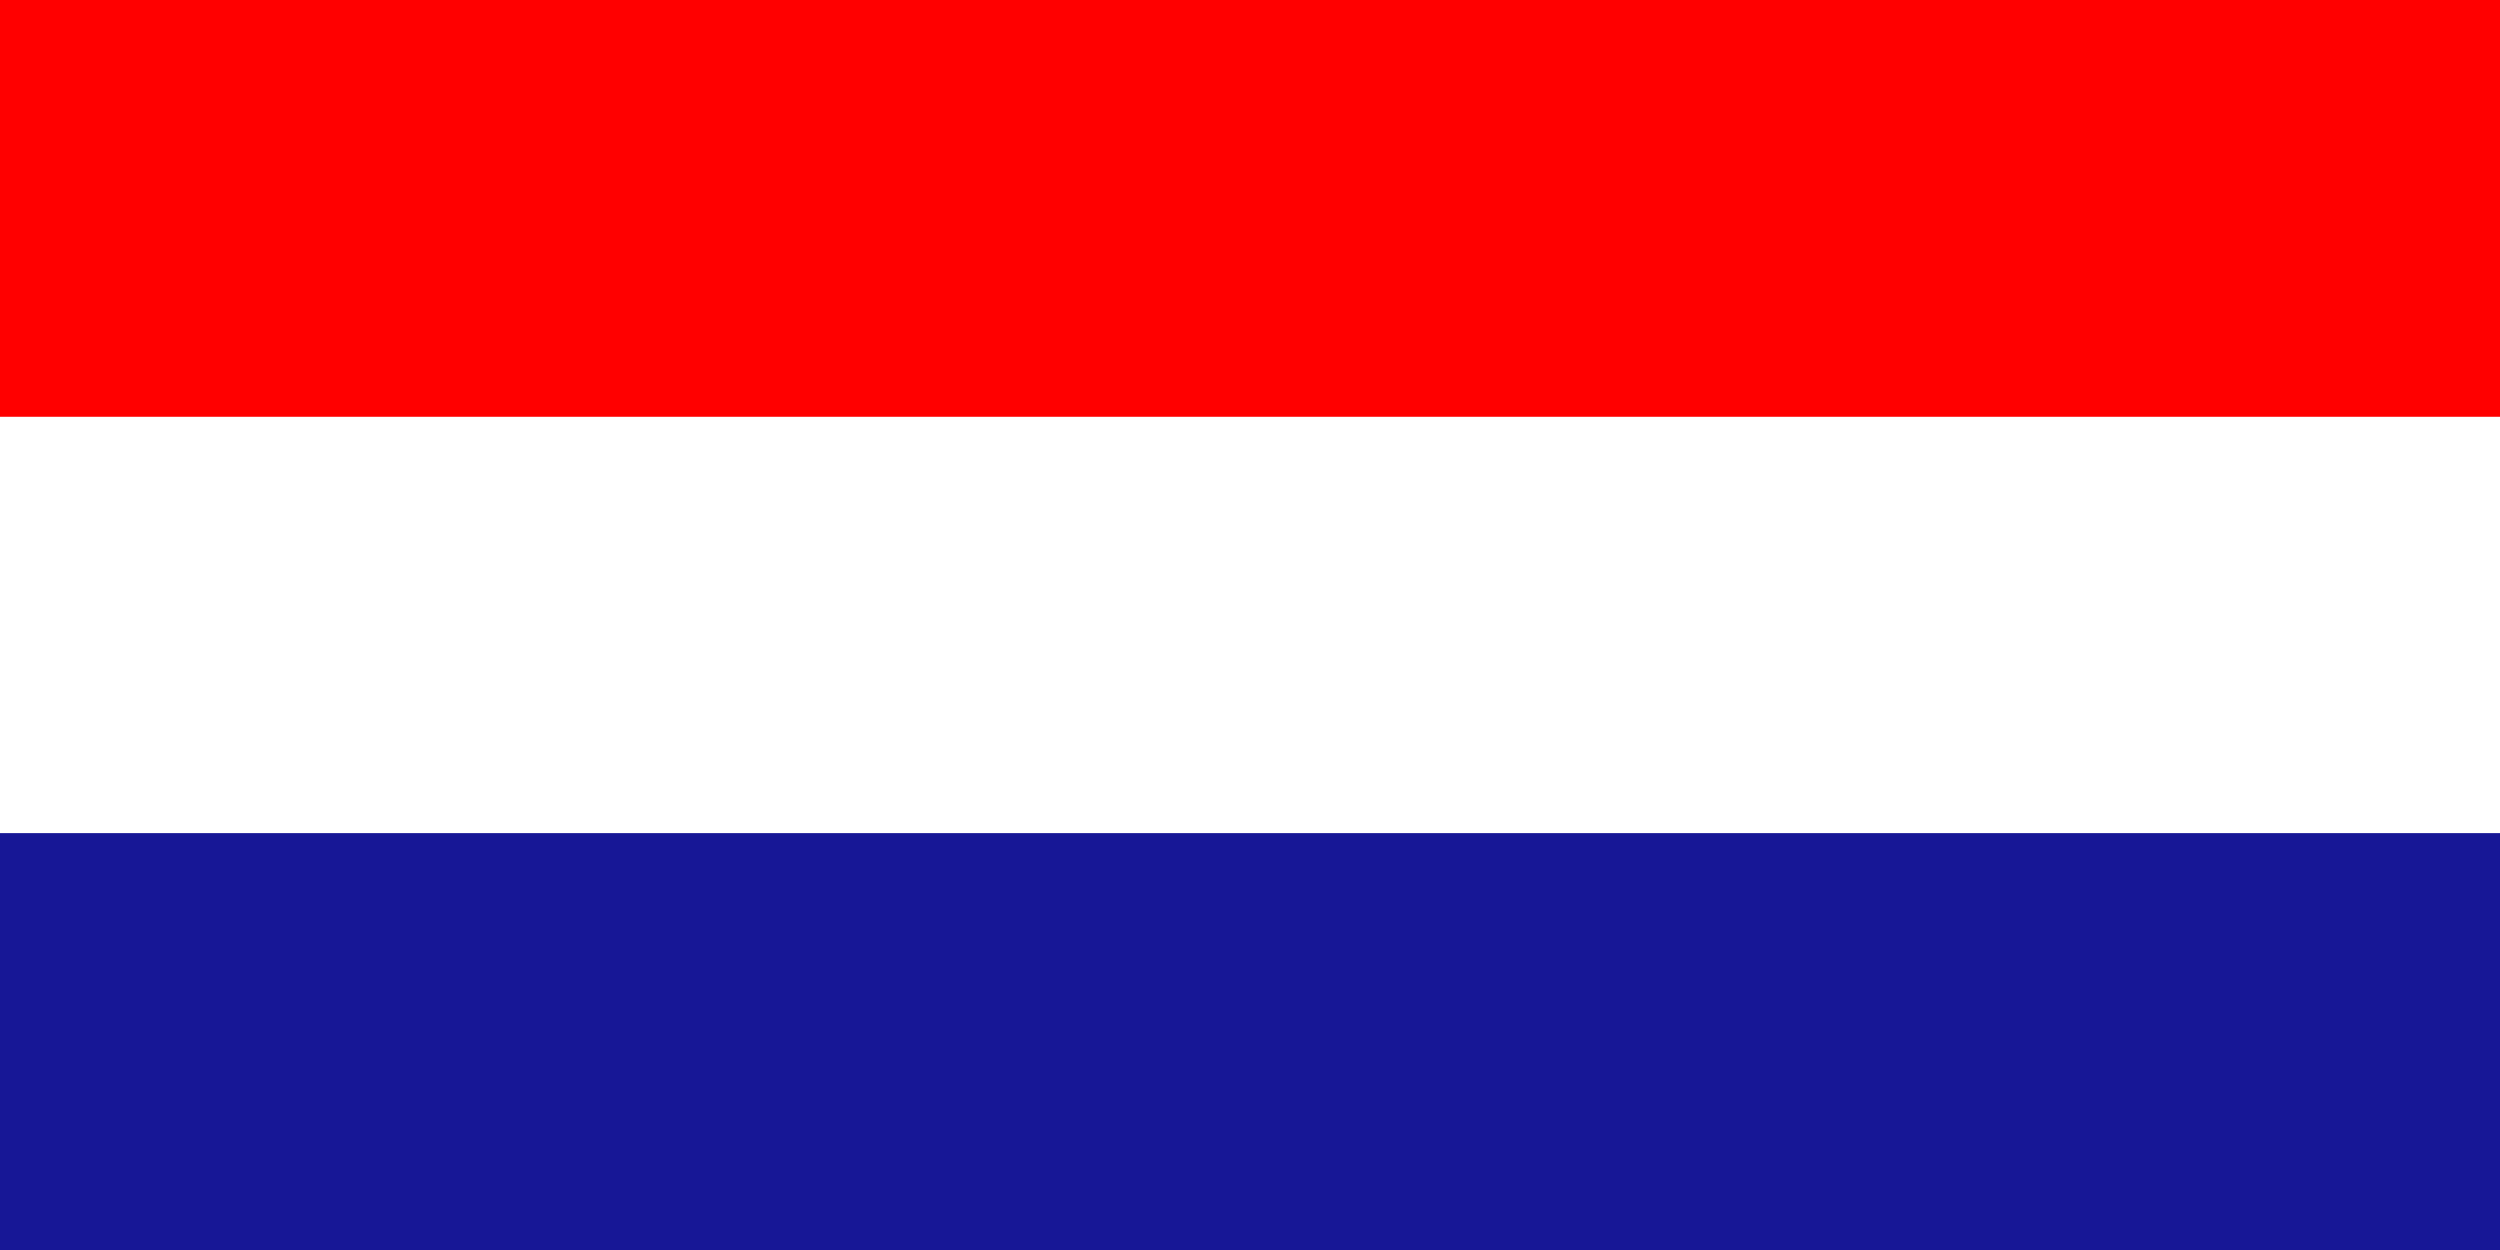
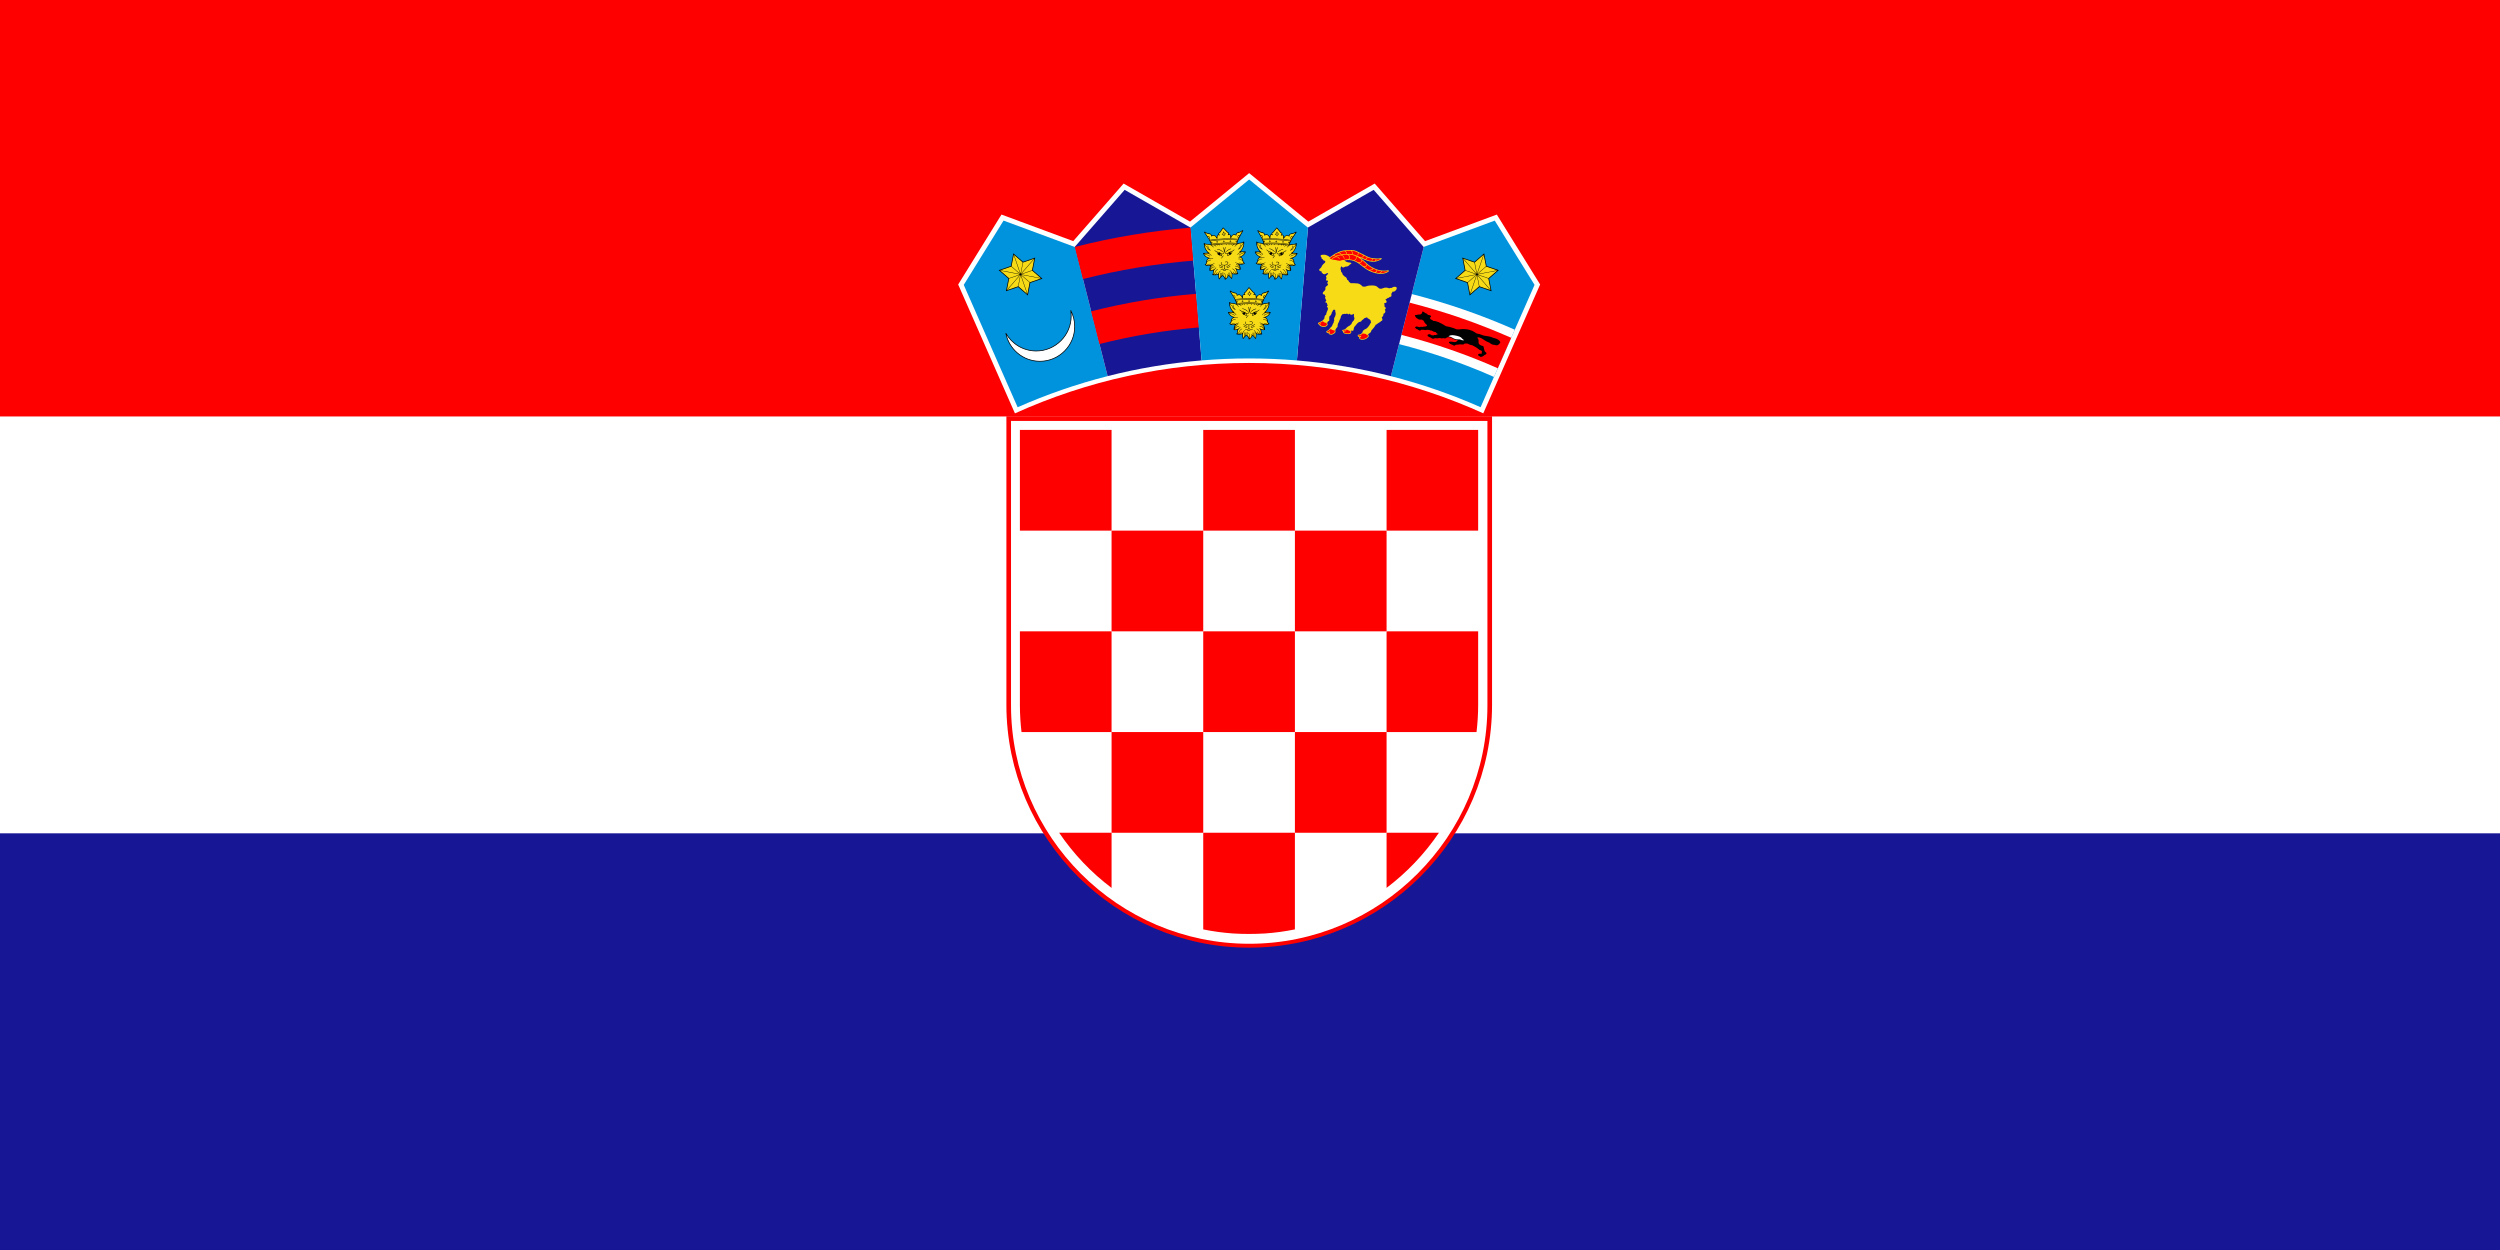
- <svg xmlns="http://www.w3.org/2000/svg" viewBox="0 0 4.0 2.0" width="400.0" height="200.0">
-   <rect x="0.0" y="0.0" width="4.0" height="0.667" stroke="none" fill="#FF0000" />
-   <rect x="0.0" y="0.667" width="4.0" height="0.667" stroke="none" fill="#FFFFFF" />
-   <rect x="0.0" y="1.333" width="4.0" height="0.667" stroke="none" fill="#171796" />
+ <svg xmlns="http://www.w3.org/2000/svg" xmlns:xlink="http://www.w3.org/1999/xlink" viewBox="0 0 1200 600" width="1200px" height="600px">
+   <rect x="0" y="0" height="200" width="1200" fill="#FF0000" />
+   <rect x="0" y="200" height="200" width="1200" fill="#FFFFFF" />
+   <rect x="0" y="400" height="200" width="1200" fill="#171796" />
+   <g transform="scale(2.96e-3 2.96e-3)">
+     <path fill="#FF0000" d="m202577,153674,0,0c21658,0,39377-17720,39377-39377v-46791h-78755v46791c0,21658,17720,39377,39377,39377z" />
+     <path fill="#FFFFFF" d="m202577,153043,0,0c21245,0,38626-17382,38626-38626v-46153h-77253v46153c0,21245,17382,38626,38627,38626z" />
+     <g fill="#FF0000">
+       <path d="m180254,69716-14865,0,0,16332,14865,0z" />
+       <path d="m209985,69716-14865,0,0,16332,14865,0z" />
+       <path d="m239701,86048,0-16332-14851,0,0,16332z" />
+       <path d="m180254,102379,14865,0,0-16331-14865,0z" />
+       <path d="m209985,102379,14865,0,0-16331-14865,0z" />
+       <path d="m165389,114326c0,1483,92,2946,263,4385h14602v-16332h-14865v11947z" />
+       <path d="m209985,102379-14866,0,0,16332,14866,0z" />
+       <path d="m239437,118711c172-1444,264-2912,264-4400v-11931h-14852v16332h14588z" />
+       <path d="m180255,135042,14865,0,0-16331-14865,0z" />
+       <path d="m209985,135042,14865,0,0-16331-14865,0z" />
+       <path d="m171754,135042c2321,3429,5199,6454,8501,8944v-8944h-8501z" />
+       <path d="m205141,151374c1645-115,3262-337,4843-661v-15671h-14865v15673c1576,323,3189,544,4829,658,1731,107,3462,101,5192,0z" />
+       <path d="m224850,143976c3296-2488,6169-5509,8487-8933h-8487v8933z" />
+     </g>
+     <g>
+       <path fill="#FFFFFF" d="m240533,67027,9217-20893-7022-11339-11634,4307-8168-9337-10763,6168-9597-7860-9597,7860-10763-6168-8169,9336-11634-4307-7024,11342,9205,20897c11599-5250,24460-8175,37983-8175,13517,0,26372,2923,37968,8169z" />
+       <g>
+         <path fill="#0093DD" d="m174293,40024-17,20-11537-4272-6456,10424,2473,5623,6265,14222c4678-2068,9555-3764,14594-5048l-5321-20968z" />
+         <path fill="#FFFFFF" stroke="#000000" stroke-width="118" d="m173629,50332c413,783,647,1674,647,2617,0,3106-2533,5639-5639,5639-2737,0-5029-1968-5535-4561,974,1722,2823,2888,4935,2888,3121,0,5667-2545,5667-5667,0-312-26-618-75-917z" />
+         <g id="HaskellSvgIcons-hrCoA-star">
+           <path d="M 165500.0,41000.0 L 166510.36,42750.0 L 168531.1,42750.0 L 167520.72,44500.0 L 168531.1,46250.0 L 166510.36,46250.0 L 165500.0,48000.0 L 164489.64,46250.0 L 162468.9,46250.0 L 163479.28,44500.0 L 162468.9,42750.0 L 164489.64,42750.0 Z" fill="#F7DB17" stroke="#000000" stroke-width="118" transform="rotate(-19.0,165500.0,44500.0)" />
+           <path d="M 165500.0,41000.0 L 165500.0,48000.0 M 166510.36,42750.0 L 164489.64,46250.0 M 168531.1,42750.0 L 162468.9,46250.0 M 167520.72,44500.0 L 163479.28,44500.0 M 168531.1,46250.0 L 162468.9,42750.0 M 166510.36,46250.0 L 164489.64,42750.0 " stroke="#000000" stroke-width="60" transform="rotate(-19.0,165500.0,44500.0)" />
+         </g>
+       </g>
+       <g>
+         <path fill="#0093DD" d="m240096,66034,8752-19837-6456-10424-11513,4263-5329,20965c5022,1281,9882,2973,14545,5034z" />
+         <path fill="#FFFFFF" d="m228935,47685c5767,1471,11350,3414,16705,5782l-3377,7657c-4934-2181-10076-3971-15390-5326z" />
+         <path fill="#FF0000" d="m242806,59894,2256-5113c-5283-2336-10790-4252-16479-5704l-1330,5231c5396,1377,10620,3195,15631,5410l-78,176z" />
+         <path fill="#000000" d="m230207,53061c151-95,312-72,474-46,131-49,282-66,446-60,70-38,151-65,243-82,49-38,51-79,7-123-41-50-64-99-67-149-260-151-356-381-455-609-148-39-217-89-233-145-72-7-143-14-214-22-337,37-424-72-544-161-100-33-187-88-243-193-37-47-74-93-111-140-92-117-64-272,75-263,98,11,195,11,285-28,105-47,262-46,381-36,141-8,230-99,367-227-1-55-1-109-2-164-22-59,6-85,84-77,183,6,292,92,366,214,213,37,381,139,494,318,283,1,474,108,497,213,17,77-66,165-194,259,1,19,2,39,2,58,76,66,126,132,152,197,159,61,311,143,453,263,405-47,1088,247,2011,836,599,107,1180,273,1738,514,118,4,236,7,353,11,1001-148,1971-34,2871,654,340,41,645,148,940,270,219,90,442,125,667,146,364,35,733,125,1099,295,411,92,795,221,1033,509,169,204,128,392-87,470-130,274-389,286-777,151-267,49-561-165-828-366-371-119-712-333-1049-561-175-131-352-214-524-251-135-29-256-48-337,0-40,24-35,38,0,67,94,79,160,197,181,339,19,125-1,269,6,422,8,161,105,278,267,378,111,68,243,140,434,167,91,18,117,71,114,140,51,244,98,490,187,711,25,63,73,93,145,146,247,178,119,377-106,420-197,174-367,291-569,337-161,54-227-12-281-91-97-2-146-41-187-104-197-145-29-397,442-289,10-55,50-72,90-71-28-122-44-258,9-385-42-27-78-61-139-81-170-54-331-132-458-251-241-227-618-417-981-608-300-15-523-153-758-270-106-1-212-3-318-4-93-31-169,1-225,68-94,114-203,95-332,80-148-17-298-6-446-8-73,18-145,41-224,42-167-9-330-11-441,82-92,97-184,90-276,54-69-32-119-66-148-102-116-24-191-53-216-88-195-55-250-110-241-165-259-62-136-266,32-273,198-8,379,30,573,57,163,46,364,19,497-101,86-78,118-145,223-203-335-22-582-81-764-196-490-309-882-384-1194-122-83,47-148,66-237,32-75-29-171-29-246-12-177,40-352,18-529-46-259,65-517,79-776,26-219,115-379,128-481,40-96-54-187-109-273-168-139-21-199-56-205-102-178-20-200-85-199-156-74-85-46-150,28-205,132-55,269-75,421,3,91,43,158,85,213,128,101-12,188,0,264,28,56-88,215-92,389-82,87-58,191-99,324-111-4-21-8-42-11-62-175-46-265-173-352-301-269-5-462-118-654-236-158,13-285-39-408-113-100,8-211,12-316-15-208,57-405,53-591,0-131,12-236-1-344-11-123,141-261,166-412,94-83-105-201-174-350-213-113-37-148-86-168-139-138-85-110-169,23-233,100-48,225-57,415,37,62,23,131,39,209,45z" />
+         <path fill="#FFFFFF" d="m236801,55071c-13-23-41-81-142-23-313-17-663-13-926-168-274-161-556-329-859-317,90-85,202-143,332-178,174-46,380-49,608-12,320,52,602,114,820,196,210,79,358,177,423,303,2,3,15,18,18,20,84,54,157,109,218,167,46,43,86,88,120,136-99,9-201,2-301-18-110-22-216-59-312-108z" />
+         <use xlink:href="#HaskellSvgIcons-hrCoA-star" transform="matrix(-1,0,0,1,405000,0)" />
+       </g>
+       <g>
+         <path fill="#171796" d="m193069,36886-20,16-10673-6116-8083,9238,5321,20968c4938-1257,10031-2115,15242-2546l-1788-21560z" />
+         <path fill="#FF0000" d="m178294,55788c5221-1329,10608-2237,16119-2692l-452-5450c-5816,481-11502,1439-17013,2841l1345,5301z" />
+         <path fill="#FF0000" d="m175619,45250c5797-1476,11777-2483,17895-2989l-444-5350c-6418,530-12691,1588-18772,3135l1321,5204z" />
+       </g>
+       <g>
+         <path fill="#171796" d="m230880,40035-25,9-8100-9258-10650,6104-1796,21560c5212,432,10304,1293,15241,2551l5329-20965z" />
+         <path fill="#F7DB17" d="m214206,41363c370-90,735-109,1089,108,155,64,272,146,344,251,164-127,331-246,504-348,243-180,491-339,758-428,382-194,763-309,1145-344,404-69,810-73,1214-49,337,20,663,113,974,292,282,140,563,281,845,421,298,166,596,316,894,442,378,149,803,199,1256,216,222,8,440,8,654-49,173-46,281,64,90,181-1400,859-2497,95-3433-247,343,232,645,472,900,717,356,343,754,691,1458,1012,427,194,892,347,1489,352,202,2,420-6,656-45,119-19,170-8,172,54,2,42-9,126-80,173-361,242-701,306-1080,330-722,46-1494-191-2200-570-565-304-946-674-1396-1006-449-331-837-515-1254-603-411-88-856-78-1231,38,112,22,207,75,265,142,193,114,441,164,800,205,187,22,129,151-159,306-173,223-398,343-697,314-412,273-559,108-697-71-17,113-50,224-99,331,18,58,20,122-6,180,66,102,98,201,76,310,11,58,30,114,92,166,86,78,141,168,152,278,1,73,41,133,99,187,84,69,169,130,253,233,249,90,364,281,405,528,188,61,266,197,303,359,107,45,205,99,261,194,384,1,759,1,1110,38,329,35,597,240,837,506,162,25,326,33,494-5,173-76,356-134,555-151,329-28,659-45,973,30,213,51,379,164,515,318,196,223,498,193,756,83,350-149,641-144,999,13,153-59,306-87,459-71,131-142,270-177,413-181,233-8,402,28,358,327-12,81-60,159-121,187-107,231-311,299-570,277-28,159-93,277-197,353,119,367,5,514-267,509-57,106-142,172-287,151-106,129-231,195-368,217,16,96,57,141,125,244,185,280-93,393-347,397,65,185,73,370,50,555,259,157,294,322,55,485,175,306,107,531-221,695-5,171-22,343-136,439-78,66-190,78-116,202,133,220,104,498-93,506-42-4-80,2-83,69,0,23-20,46-59,69-236,127-457,272-660,439-30,20-60,34-90,7-148,322-424,649-729,978-47,242-184,406-411,491-16,75-64,119-135,138,127,141,175,277,52,411-151,165-350,326-549,377-423,108-688,88-858-74-150-143-91-251,4-296-261,21-314-117-307-301,15-92,46-80,138-77,142,4,270-73,404-117,52-88,120-164,204-228,47-296,234-460,488-557,205-78,401-276,591-532,117-202,235-403,352-605-82-107-104-214-107-321-108-60-183-134-235-218-184-13-260-96-287-211-42,1-88-3-138-18-90,58-181,109-294,104-149,153-303,278-460,384-55,152-164,213-297,232-378,45-604,516-812,708-84,62-136,172-173,304-18,248-61,442-197,446-122-5-141-18-145-31-53-5-106-5-159,7,102,112,118,253,24,377-94,122-229,160-359,169-269,18-487-6-689-88-193-79-216-194-210-306-139-66-167-132-152-197,19-84,96-127,193-100,84-40,168-67,252-83,244-263,495-489,771-594,81-98,174-186,287-259,32-236,187-422,377-595,17-85,45-171,93-256-11-51,3-75,4-123-77-143-123-315-66-458-23-69-30-159-21-228-454,270-594,178-646-41-166,139-321,204-432,4-161,48-323,102-484,38-105,41-211,78-332,86-49,97-115,194-204,291-5,204-76,408-207,612-76,218-170,435-294,653,2,70-8,140-45,211,35,251-49,373-187,435-37,101-92,203-176,304-4,33-7,67-11,100,55,148,64,295-86,443-121,76-250,156-378,219-151,74-291,39-418-7-223-80-206-158-177-234-70,28-150,31-220-3-54-34-88-69-142-104-48-87-65-166,52-228,147-65,247-113,363-232,40-90,91-158,163-176,70-164,156-275,273-305,86-203,178-427,287-621,38-59,66-120,48-187-2-55,2-107,48-138,26-22,72-42,14-73-53-181-20-354,69-487,118-178,250-608,125-819-23-118-46-253-31-364-43-2-75,4-118-26-96-59-176-3-249,104-53,134-106,252-159,252-50,346-220,615-397,684-41,159-67,318-45,477,18,173,0,291-80,311-88,22-170,73-221,214-14,39-30,86-31,142,122,126,85,283-32,399-264,260-592,222-939,120-251-99-312-204-287-311-356-30-285-303,10-385,317-89,574-292,785-582,19-344,98-578,283-615,18-211,84-401,173-581,93-163,150-342,117-560-197-123-205-250-24-380,60-35,53-71-21-107-120-12-105-127-97-235-5-56-34-85-87-86-266-39-200-148-86-266,48-54,80-134,30-166-41-26-69-117-78-197-163-123-93-249,0-370-92-78-135-192-148-325-303-13-416-167-252-391,69-95,158-186,266-273,70-113,137-226,104-339-87-221,191-388,429-560-33-58-50-115-52-173-134-129-100-249,48-363-33-59-49-118-55-176-333,66-331-133-176-453-193-111-139-308,211-608,5-69,18-122,38-159-166,4-303,53-422,128-133,87-265,76-398,21-41-66-104-122-176-173-91-80-112-170-93-266-392,22-467-268-232-439,131-104,227-213,263-332,106-269,331-452,550-640,0-77,17-154,41-232-97-65-199-112-311-121-40-100-115-208-242-269-73-44-97-85-52-184-208-186-156-299-103-406z" />
+         <g fill="#FF0000">
+           <path d="m220904,54095c-44,46-81,97-117,157-171,57-322,142-506,134,0,119,39,171,158,172,227-114,278-135,298-119,28,24-32,187-220,319-29,18-28,29-11,59,159,249,576,160,800,101,160-42,449-232,529-392,31-73-39-169-109-247-177,27-238-55-210-112-187-66-395-80-612-72z" />
+           <path d="m218719,53544c-16,2-33,4-49,7-87,94,152,59,279,137,58,35,83,104,60,200-117,279-770,189-987,74-101-53-105-114-101-201,45,0,91-3,137-10,78-11,155-34,231-77,21-12,43-25,19-67-24-43-46-31-67-19-64,36-130,56-196,65-68,10-138,10-205,7h-17c-38-22-67-48-51-71,16-22,79,2,91,6,101-47,189-77,298-98,15-15,29-31,44-46,199,17,389,47,515,93z" />
+           <path d="m215700,53373c-40,24-54,58-83,121-114,115-223,184-369,250-121,55-4,108,81,166,77,57,178-67,241-161,69-104,139-73,94,8-50,89-86,217-91,284-26,72,248,127,295,129,167,8,377-155,508-238,109-111,92-208,44-343l1-9c-70,2-136-6-201-20-79-18-157-45-236-78-10-4-20-8-12-29,5-13,11-16,18-15l-288-66z" />
+           <path d="m214511,52080c-130,106-275,190-444,246-64,21-219,59-234,140-2,29,104,92,172,55,188-180,282-80,66,104-17,35-3,74,34,107,195,175,678,232,898,93,163-102,248-214,106-369,1-35,5-69,11-104l-269-27-165-96-175-149z" />
+           <path d="m216869,42243c46-2,92-4,137,1,85,10,166,47,251,57,284-107,519-166,722-157,237-69,483-98,729-92-3-2-6-5-9-8-29-29-15-44,0-58,133-135,164-259,121-371-44-116-164-225-331-325-178,20-349-28-538-7-118,13-234,39-348,77,95,34,178,90,246,170,84,99,144,234,176,404,4,20,7,40-33,48s-44-13-48-33c-29-155-83-277-158-366-79-113-260-157-317-180-189,19-375,40-537,82-122,31-229,74-311,138,122-26,249-21,359,34,105,52,194,150,250,309,7,19,13,39-26,52s-46-6-52-26c-47-137-121-219-208-262-173-86-530-11-681,101-88,66-176,151-263,250-9,11-19,21-31,22,324,22,650,39,902,140zm-961-183c-7-18,5-31,16-44,91-103,183-194,278-264,92-68,187-117,285-140,100-111,248-178,420-222,167-43,358-65,551-84-57-115-130-184-214-221-90-40-194-46-305-35-233,80-440,205-639,346,18,0,36,0,53,1,59,4,112-5,161,14,20,7,39,14,25,53-17,47-146,18-191,15-51-3-107,1-169,16-10,2-19,5-28,2-209,129-367,260-536,403,128,45,228,98,293,160z" />
+           <path d="m224970,43966c26-4,186-46,103,15-588,385-1334,384-2037,203,109-49,198-108,243-182,34-55,40-118,24-187,224,73,451,125,685,155,1,36-9,72-37,107-37,46-100,91-203,136-19,8-38,16-21,54,16,38,35,29,54,21,116-51,191-105,235-160,39-49,55-98,55-149,289,31,588,27,900-14z" />
+           <path d="m222974,44169c-304-83-598-199-867-330,154-11,290-29,388-68,111-44,175-112,171-221,178,90,356,168,537,232,32,71,34,129,4,178-36,60-115,110-213,153-19,8-38,17-21,54v1z" />
+           <path d="m222016,43793c-90-46-176-94-259-143-199-118-386-253-569-394,112,9,206,3,282-18,65-18,117-48,154-89,38-42,61-94,68-158,3-28,3-58-1-90,179,153,367,295,570,419,106,65,213,126,319,183-1,7,0,14,1,22,13,82-33,134-117,167-98,39-244,55-411,65-19,1-37,2-39,34z" />
+           <path d="m221119,43202c-260-203-514-415-787-598,151,12,286,0,388-61,99-61,164-167,175-340,163,126,320,259,469,402,75,71,150,141,227,210,0,1,1,2,1,4,18,64,24,119,19,165-5,45-21,82-47,111-27,30-66,52-115,65-73,21-168,25-285,12-19-2-39-4-44,31z" />
+           <path d="m220263,42558c-77-49-155-97-236-141-389-214-835-346-1282-363,4-3,7-7,11-10,159-162,194-315,140-458-42-111-139-214-273-307,150-8,289,1,445,23,220,31,505,105,765,210,64,140,82,263,54,367-29,109-111,200-243,275-18,10-36,20-16,56s38,26,56,15c153-86,247-194,282-326,27-102,19-216-26-343,176,79,335,173,446,276,145,100,288,201,428,307,1,178-51,279-137,332-91,55-221,62-369,47-20-2-41-4-45,37v2z" />
+           <path d="m217116,40966c287-125,578-205,875-254,136,54,226,120,277,198,49,77,61,167,44,271-126-12-251-11-373,2-137,15-271,46-403,93-66-139-155-223-259-269-51-23-105-36-161-42z" />
+           <path d="m218139,40691c282-37,569-46,861-39,96,39,167,96,211,171,48,84,65,194,45,331-3,20-6,41,35,46,41,6,44-15,46-35,22-156,2-283-55-383-28-48-64-89-108-124,26,1,52,2,78,4,336,18,597,114,889,259,2,2,5,5,7,8,62,65,83,132,73,201-11,73-55,152-125,233-13,16-27,31,5,58,31,27,45,11,58-5,79-93,131-185,144-275,7-51,3-99-15-147,246,122,496,239,739,367,5,3,10,5,15,8,0,5,2,11,4,16,20,69,12,128-22,179-37,53-104,99-201,135-19,7-38,14-24,53,14,38,34,31,53,24,114-43,194-98,240-166,39-57,54-120,45-191,161,87,322,177,487,256l1,1c29,58,34,110,11,158-24,51-80,99-169,143-18,9-37,18-19,55s37,28,55,19c107-53,175-114,207-182,22-47,28-95,18-146,57,25,115,49,174,71,159,59,351,110,557,148,1,2,3,4,5,6,38,53,51,104,42,153-9,51-40,103-90,155-14,15-28,29,1,58,5,5,9,8,13,11-625-64-1181-363-1763-588-69-27-139-53-208-80-215-81-432-191-648-279-7-7-18-11-28-14-15-5-29-10-44-14-9-4-19-7-28-11,1,1,3,2,4,3-197-63-396-112-598-140-224-31-452-37-686-7-13-2-25-4-38-6,20-123,4-231-57-325-43-67-108-126-198-175z" />
+           <path d="m222565,41963c163,27,332,46,499,57,2,4,5,7,7,11,27,37,35,73,23,108-14,40-52,82-114,125-17,12-34,24-10,57-111,14-224,20-339,18-58-1-115-4-173-9,6-3,12-9,17-14,61-64,100-130,111-199,8-51,2-102-21-153z" />
+           <path d="m223164,42025c251,11,493,1,699-33-220,159-501,266-804,316,59-46,97-94,114-143,16-47,13-94-9-140z" />
+         </g>
+       </g>
+       <g>
+         <path fill="#0093DD" d="m212105,36890-23,13-9517-7794-9497,7778,1788,21560c2543-210,5113-322,7709-322,2608,0,5190,113,7744,325l1795-21560z" />
+         <g id="HaskellSvgIcons-hrCoA-lion">
+           <path fill="#000000" d="m202545,46585c-18-2-44,10-69,45-186,250-359,469-545,720-195,61-242,180-167,348-261-26-291,193-302,432-250-379-522-482-814-307-11-230-187-338-439-392-180-10-319-65-436-145-60-42-110-64-170-106-126-88-226-5-172,74,267,434,535,868,802,1302-14,80,6,151,88,204,47,133,93,265,140,397-11,38-21,75-32,113-221-105-443-118-664-133-170-8-287-50-361-137-54-63-91-26-92,82-3,534,162,1014,599,1492-231,4-462,11-694,21-79,6-95,39-73,104,126,304,339,579,822,766-208,112-327,285-357,520-9,224-75,382-212,455-60,32-81,65-24,106,253,185,565,193,895,112-157,270-226,553-198,850,208,56,412,15,614-52-29,61-44,175-52,309-7,115-41,229-104,343-32,33-65,84,4,102,336,91,648,52,915-47,0,243,2,487,76,727,18,58,70,102,125,26,155-214,322-396,527-517,31,90,75,168,156,215,96,55,147,170,153,343,0,30-2,60,35,90,149,7,514-380,589-597,206,121,284,246,439,461,55,76,99,29,128-25,62-243,67-481,66-724,267,99,579,138,915,47,69-19,36-70,4-102-62-114-105-250-113-365-9-133-14-226-43-287,202,68,405,108,614,52,29-297-53-579-211-850,330,80,655,73,908-112,57-41,35-74-24-106-136-73-203-231-212-455-30-235-149-409-357-520,483-187,696-463,822-766,22-66,6-99-73-104-231-10-480-24-711-27,437-478,606-961,604-1495-1-108-38-146-92-82-74,87-179,137-348,146-222,15-435,24-656,128-11-38-21-75-32-113,46-132,106-260,153-393,82-53,102-123,88-204,267-434,513-868,781-1302,54-79-46-162-171-74-60,42-110,64-170,106-117,80-257,134-437,145-251,54-417,167-428,397-293-175-564-73-814,307-11-239-41-457-302-432,75-168,17-291-178-352-186-250-458-470-644-720-31-35-51-47-69-45z" />
+           <g fill="#F7DB17">
+             <path d="m205075,47978c-51-26-124,17-162,95s-33,170,19,196c40,20,84-6,119-56l22-36c2-3,4-6,5-9,38-78,49-163-2-188z" />
+             <path d="m200067,47978c52-26,124,17,162,95s39,165-13,191-103-24-141-102-60-158-9-184z" />
+             <path d="m204606,48883c-32,0-59,27-59,59s26,59,59,59,59-26,59-59c0-32-26-59-59-59z" />
+             <path d="m200574,48883c-32,0-59,26-59,59,0,32,26,59,59,59s59-26,59-59-26-59-59-59z" />
+             <path d="m204868,48579c-754-91-1506-133-2260-133s-1509,41-2269,115c-26,8-21,90,14,86,756-73,1507-113,2256-113,743,0,1485,40,2228,129,39,4,54-80,32-84z" />
+             <path d="m200319,48495c768-75,1530-117,2289-116,754,0,1507,42,2261,133l111-184c-32,10-62,9-90-5-76-38-92-161-36-274,56-114,164-175,240-138,39,19,62,62,68,114l446-739c-204,130-328,214-581,252-281,41-409,139-368,307,38,156-57,133-201,54-314-171-541,71-652,353-73,186-159,181-168-13-4-70,0-131-7-200-21-223-89-286-216-224-161,78-175,25-137-58,28-60,86-128,66-221-9-67-66-92-151-98-182-244-467-483-649-727-182,244-374,483-556,727-86,5-142,30-152,98-20,93,52,157,80,217,38,82,23,135-137,57-127-61-186-3-207,220-7,69-10,139-13,209-9,194-95,199-168,13-111-282-352-524-667-353-145,79-203,102-182-54,23-172-107-266-388-307-253-37-377-122-581-252l419,682c12-25,29-45,53-57,76-38,184,24,240,138,56,113,40,237-36,274-10,5-21,8-32,10l100,163z" />
+             <path d="m204708,49406c-7,3-7,4-24,11-46,19-80,66-134,124-57,60-128,125-211,188-12,10-25,19-44-6s-7-35,6-44c80-62,149-124,204-182,30-32,56-63,77-92-95-11-190-21-284-30-79,24-157,55-222,95-59,35-107,77-137,125-8,14-16,27-44,11-27-16-19-30-11-44,35-58,91-107,158-147,33-20,69-38,106-54-107-9-214-18-321-25-22,13-42,29-61,47-20,19-39,42-56,67-9,13-18,26-44,8s-18-31-8-44c19-29,41-54,64-77,3-3,6-6,9-9-80-5-161-10-241-14-2,2-5,5-8,7-21,18-40,38-55,59s-28,43-38,67c-6,15-12,29-41,18-29-12-23-26-17-41,12-29,27-55,45-81,8-11,18-22,27-33-115-5-230-9-344-12-4,5-9,8-14,11-25,15-47,32-66,51s-35,40-48,63c-8,14-16,28-43,12-28-16-20-29-12-43,16-28,35-54,59-77,7-7,14-13,21-19-122-2-244-4-365-4-120,0-240,1-360,3,8,7,15,13,22,20,23,23,42,49,59,77,8,14,16,27-12,43s-35,2-44-12c-13-23-29-44-48-63s-41-36-66-51c-6-3-12-7-15-12-115,2-230,6-345,11,11,11,20,23,29,35,19,25,33,52,45,81,6,15,12,29-17,41s-35-3-41-18c-9-24-22-46-38-67-15-21-34-41-55-59-4-3-7-6-10-10-81,4-162,8-243,13,4,4,9,8,13,12,24,23,45,48,64,77,9,13,18,26-8,44s-35,5-44-8c-18-26-36-48-56-67s-41-35-64-49c-1-1-3-2-5-3-110,7-220,14-330,23,43,18,85,38,122,61,67,40,124,89,158,147,8,14,16,27-11,44-27,16-35,3-44-11-29-48-78-90-137-125-72-44-159-77-246-102h-2c-90,7-179,15-268,24,22,33,51,68,86,106,55,58,124,120,204,182,13,9,25,19,6,44s-32,15-44,6c-83-64-155-128-211-188-37-38-99-111-135-140-196-90-354-127-575-147-153-14-318-9-458-79,36,85,75,164,126,229,53,68,120,121,209,147,8,2,21,16,22,25,28,157,84,286,169,386,52,60,114,110,188,149-75-81-132-166-172-251-67-142-90-286-77-420,1-16,3-32,34-29,32,3,30,19,29,35-11,123,9,256,72,387,56,118,159,237,291,346,24,19,0,63-29,55-154-44-290-123-383-231-89-104-149-237-180-397-94-32-165-90-222-164-47-60-85-131-118-205,28,428,182,801,456,1137,61,75,165,182,255,216,92,35,95,100-20,101-34,1-69,1-105,1,84,31,164,66,233,105,127,73,217,162,224,273,1,16,2,32-29,34-32,2-33-14-34-29-6-86-82-160-192-223-113-65-259-117-402-160-154,0-312-1-459,3,39,28,80,57,131,84,82,44,188,86,343,122,89,21,166,52,233,91,71,42,130,93,177,150,10,12,20,25-5,45s-34,8-45-5c-42-52-95-98-159-135-61-36-133-64-216-84-161-38-272-81-358-128-75-40-131-82-184-123,180,393,450,573,835,689,23,7,43,13,61,19,3,1,6,1,9,2,86,21,175,40,266,55,92,15,166,28,261,37,16,1,32,3,29,34-3,32-19,30-34,29-99-9-174-22-266-38-58-10-115-21-171-33-26,6-64,9-107,12-232,14-420,225-435,494,0,5,0,11-1,16,88-80,179-157,273-212,117-68,239-103,364-69,15,4,31,8,22,39-8,31-23,27-39,22-106-28-212,3-316,63-108,63-213,158-315,253-24,147-82,285-205,377,61,34,104,65,163,45,86-39,172-78,261-108,91-31,184-52,282-57,16-1,32-1,33,31s-14,32-31,33c-91,4-179,24-264,53-75,26-149,58-222,91,221,47,460-1,667-79,60-22,105-42,133-41,51-30,112-53,172-79,66-28,132-51,182-57,16-2,32-4,35,28,4,32-12,33-28,35-112,13-127,21-222,79,0,21-66,57-126,96-36,24-70,52-87,67-95,86-144,181-188,287-29,70-52,145-68,224,55-108,121-211,201-303,94-108,208-201,345-265,14-7,29-13,42,15,13,29-1,35-15,42-129,60-236,147-324,250-90,103-161,222-219,345-31,64-8,1-42,86,110-122,212-224,323-307,132-100,283-157,418-133,15,3,31,6,26,37s-21,28-37,26c-116-21-250,32-369,121-121,92-244,223-366,361,184,26,366-26,542-85,91-30,183-135,239-152,19-24,38-46,57-67,33-37,67-71,102-100,12-10,24-20,45,4s8,34-4,45c-33,28-65,60-96,94-32,35-62,73-92,113-6,8-13,17-24,16-60,70-151,162-172,240-57,210-25,370-122,576,71-38,128-81,175-134,53-60,94-135,128-230,37-104,95-195,167-270,75-77,165-136,261-172,15-5,30-11,41,19s-4,35-19,41c-87,32-169,86-238,157-66,68-119,151-153,247-37,102-81,183-141,250-44,50-95,91-156,127,52-3,78-10,121-7,79-6,211-66,279-119,66-51,116-120,154-206,6-15,13-29,42-16s23,27,16,42c-42,96-99,174-173,231-56,43-121,75-196,93,161-5,311-42,467-100,65-24,87-168,127-208,32-58,66-112,105-158,47-56,101-101,164-127,15-6,29-12,41,18,12,29-3,35-17,41-52,21-98,60-139,108-36,42-68,93-98,147,10,73-51,228-53,305-7,205-2,409,53,612,53-71,107-134,162-192,0-5,0-10,1-15,18-106,33-219,40-332,7-112,7-223-6-329-2-16-4-32,27-35,32-4,34,12,35,28,14,111,14,226,7,340-6,90-16,180-30,269,54-51,53-51,77-103,37-80,59-159,67-237,9-80,5-157-13-230-4-15-7-31,24-38s35,8,38,24c19,80,25,165,14,252-8,65-24,132-49,199,56-42,114-82,178-122-4-75-5-153-3-227,2-68,7-134,18-190,4-20,7-40,47-33s37,27,33,48c-9,50-14,111-16,177-2,78,0,162,4,243,5,82,49,185,125,230,103,62,158,163,186,274,16-145,17-280,3-400-17-143-55-267-114-368-8-14-16-27,12-44,27-16,35-2,43,12,63,110,104,241,122,393,17,146,13,310-13,488,102-82,381-258,352-594-7-27-16-52-28-75-7-14-14-28,14-42s35,0,42,14c17,33,30,69,39,110,5,24,8,49,11,76,13-7,45-43,51-39,24,16,58,38,80,54-21-60-35-120-42-178-10-87-5-172,14-252,4-15,7-31,38-24s27,23,24,38c-18,73-22,151-13,230,9,77,31,157,67,237,4,8,8,16,5,25,24,21,47,42,70,65-13-84-22-170-28-255-8-115-7-230,7-341,2-16,4-32,35-28s29,20,27,35c-13,106-13,217-6,329,7,113,22,225,40,332,1,2,1,5,1,7,54,59,95,120,152,196,55-203,73-407,66-612-2-76-69-227-65-302-30-55-63-107-100-151-41-49-87-87-139-108-15-6-29-12-18-41,12-29,27-24,41-18,62,26,117,71,164,127,38,45,72,98,103,154,57,7,78,179,143,212,154,57,298,94,453,100-75-19-140-50-195-93-74-57-131-135-173-231-6-15-13-29,16-42s35,2,42,16c38,86,88,156,154,206,85,66,289,124,400,127-61-37-113-78-157-128-59-67-104-148-141-250-34-95-87-179-153-247-68-71-150-124-238-157-15-6-29-11-19-41,11-29,26-24,41-19,96,36,186,94,261,172,72,74,130,166,167,270,34,95,75,169,128,230,47,54,105,98,177,135-98-207-66-367-122-577-35-129-232-277-193-320,45-51,133,88,248,127,175,59,357,111,540,85-122-138-244-269-366-361-119-90-237-140-352-120-16,3-31,6-37-26-5-31,10-34,26-37,135-24,269,32,401,132,111,84,201,175,311,298-18-47,0-14-30-77-59-123-130-241-220-345-89-102-196-189-324-250-14-7-28-13-15-42,13-28,28-22,42-15,137,65,251,157,345,265,81,93,147,198,203,307-15-81-39-157-68-227-44-106-93-201-188-287-62-56-209-140-208-179-29-15-33-11-63-24-61-26-121-46-164-52-16-2-32-4-28-35,4-32,19-30,35-28,50,6,115,28,182,56,33,14,66,43,98,60,53,4,139,47,208,74,206,78,446,126,666,79-73-33-147-65-223-91-85-29-172-49-264-53-16-1-32-1-31-33s17-31,33-31c98,4,191,26,282,57,89,30,175,69,261,108,59,27,101-7,163-45-123-92-181-230-205-376l-2-2c-102-95-207-190-315-253-104-60-210-91-316-63-15,4-31,8-39-22-8-31,7-35,22-39,125-33,247,1,364,69,94,55,186,132,274,213,0-6-1-11-1-17-15-270-203-480-435-494-78-5-189,21-186-32,4-59,97-44,234-86,385-116,655-296,836-690-54,41-110,83-186,124-86,47-198,91-358,128-82,19-154,48-216,84-64,38-117,84-159,135-10,12-20,25-45,5s-14-32-5-45c47-57,106-108,177-150,67-39,145-70,233-91,155-36,261-78,343-122,51-27,92-55,131-84-148-4-305-3-459-3-143,44-289,96-402,160-110,63-186,136-192,223-1,16-2,32-34,29-32-2-31-18-29-34,8-111,97-200,224-273,69-39,149-74,233-105-35,0-70,0-104-1-116-2-112-66-20-101,90-34,190-141,251-216,271-334,412-714,456-1130-33,72-69,140-115,198-57,73-128,131-222,164-31,160-91,293-180,397-92,108-216,185-369,230-29,8-52-35-29-55,132-109,221-226,278-344,62-131,83-264,72-387-1-16-3-32,29-35,31-3,33,13,34,29,12,134-10,278-78,420-40,85-97,170-172,251,73-39,136-89,187-149,85-100,141-229,170-386,1-8,14-22,22-25,89-27,155-79,209-147,51-65,90-143,126-228-140,69-304,64-457,78-213,19-369,68-554,152z" />
+             <path d="m204649,49231c-680-88-1359-113-2041-114-684,0-1369,40-2058,112-20,6-15,33-14,46,2,28,37,35,121,27,643-60,1285-93,1932-93,674,0,1351,21,2038,102,33,9,77-85,22-81z" />
+             <path fill-rule="evenodd" d="m200570,49160c683-71,1362-110,2038-110,675,0,1349,40,2025,127l31-127c-17,9-37,15-58,15-67,0-123-55-123-123s55-123,123-123c51,0,94,31,113,75l60-170c-724-84-1446-122-2171-122-729,0-1459,38-2193,107l58,164c22-32,59-54,101-54,68,0,123,55,123,123s-55,123-123,123c-12,0-25-2-36-6l33,94-2,7zm3067-416c-68,0-123,55-123,123s55,123,123,123,123-55,123-123-55-123-123-123zm0,64c-33,0-59,27-59,59s26,59,59,59c32,0,59-27,59-59s-26-59-59-59zm-1082-91c-67,0-123,55-123,123s55,123,123,123,123-55,123-123-55-123-123-123zm0,64c-32,0-59,26-59,59s26,59,59,59,59-26,59-59c0-32-26-59-59-59zm-1064-40c-68,0-123,55-123,123s55,123,123,123c67,0,123-55,123-123s-55-123-123-123zm0,64c-33,0-59,26-59,59s26,59,59,59c32,0,59-26,59-59,0-32-26-59-59-59z" />
+           </g>
+           <g fill="#000000">
+             <path d="m202601,47974c-14-68-49-129-100-175-51-47-116-78-187-88-33-4-39-58-7-68,60-20,114-67,157-133,45-69,79-157,95-256,5-34,64-35,69-1,15,84,51,153,97,208,55,66,125,112,193,138,31,12,25,63-8,68-59,9-105,42-141,87-50,62-81,145-100,221-8,33-62,31-69-2zm33-118c20-52,47-103,81-146,28-34,60-64,99-84-51-30-100-70-143-120-28-34-53-73-73-116-19,59-45,112-75,158-31,47-67,86-108,116,50,19,95,47,134,82,34,31,63,68,85,110z" />
+             <path d="m203433,52971-515,206c-17,7-35,14-48-21-14-34,4-41,21-48l515-206c17-7,35-14,48,21,14,34-4,41-21,48zm59-326-604,328c-16,9-33,18-51-15s-1-42,15-51l604-328c16-9,33-18,51,15s1,42-15,51zm-1826-65,604,328c16,9,33,18,15,51s-34,24-51,15l-604-328c-16-9-33-18-15-51s34-24,51-15zm51,322,515,206c18,7,35,14,21,48-14,35-31,28-49,21l-515-206c-17-7-34-14-21-48,14-35,31-28,48-21zm224,434c137,33,261,48,358,31,88-16,155-60,191-146v-493c-107-1-212-15-303-41-109-31-170-98-201-178-41-107-27-235-4-329,5-18,9-36,45-27s32,27,27,45c-20,82-33,194,1,284,23,60,69,110,152,133,91,25,198,38,307,38,107,0,214-13,304-40,82-24,148-69,192-123s65-117,57-176c-5-36-24-62-49-80-34-24-82-35-128-37-47-2-94,7-142,16-25,5-50,9-77,13-19,2-37,5-42-32s14-40,32-42c23-3,48-8,73-12,52-10,105-20,159-18,60,2,121,18,168,51,42,29,72,72,80,131,11,80-16,163-73,233-53,65-131,119-229,147-83,24-178,38-274,42v483c3,5,3,11,2,16,37,82,102,125,188,141,97,18,221,2,358-31,18-5,36-9,45,27,8,37-9,41-28,45-146,35-279,51-388,32-92-17-165-58-215-132-49,74-124,115-215,132-109,20-242,4-388-32-18-4-37-8-28-45,8-36,27-32,45-27zm356,210,402-9c19,0,38-1,38,37,1,38-18,38-37,38l-402,9c-19,0-37,1-38-37s18-38,37-38z" />
+             <path d="m202890,50464c151-125,293-227,423-297,133-72,254-111,359-106,19,1,37,1,36,39-1,37-20,37-39,36-92-4-200,32-322,97-125,67-263,166-410,289-14,12-29,24-53-5s-9-41,5-53zm-605,56c-141-130-298-240-445-314-139-71-268-108-363-100-19,2-37,4-40-34-4-37,15-39,34-40,110-10,252,31,404,107,152,77,315,191,461,325,14,13,28,25,2,53-25,27-39,15-53,2zm-213,1004c37-83,83-155,136-219,53-63,112-119,174-170,14-12,29-24,52,5,24,29,9,41-5,53-59,48-114,101-164,160-49,59-91,125-125,201-8,17-15,34-49,19s-27-32-19-49zm371-1734c49,66,88,139,114,223,26,82,40,175,39,279,5,80,6,165-7,249-13,86-42,170-97,246-43,60-101,97-165,113-53,13-109,10-164-7,29,100,51,208,6,308-8,18-33,27-51,18-43-22-86-43-128-62s-84-36-127-51l-1-1c-95-37-173-73-236-112-65-39-115-80-150-124l1,2c-44-49-72-106-88-170-14-55-20-114-22-174-72-39-138-78-194-116-64-43-118-87-161-131-13-14-26-27,1-53s40-12,53,1c39,40,89,80,150,121,60,40,128,81,204,121,124,13,247,51,370,109,106,50,211,115,317,192,13,7,19,16,27,20,8,6,16,13,25,19,51,22,104,28,152,16,47-11,90-39,122-84,48-66,72-139,84-214,12-77,11-157,6-234v-2c1-97-12-183-35-258-24-76-58-142-102-201-11-15-22-30,7-52s41-7,52,7zm-375,1047c-104-77-207-141-311-190-105-49-210-83-314-98,2,48,8,93,18,135,13,52,35,99,71,138l1,1c30,37,73,72,130,107,60,36,134,71,225,106l-1-1c45,16,89,34,133,54,31,14,61,28,93,44,19-83-10-179-37-267-2-8-5-15-9-29zm776-1003c-44,59-79,125-102,201-24,76-36,161-35,258v2c-5,77-6,158,6,234,12,75,37,148,84,214,32,45,75,72,122,84,48,12,101,6,152-16,8-6,17-13,25-19,6-4,13-12,27-20,105-77,211-143,317-192,123-58,246-95,370-109,75-40,144-80,204-121s111-81,149-121c13-13,26-27,53-1s14,39,0,53c-43,44-97,88-161,131-57,38-122,77-194,116-2,61-8,119-22,174-16,63-44,121-88,170l1-2c-35,44-85,85-150,124-63,38-141,75-237,112l-1,1c-43,15-85,32-127,51-43,19-85,40-128,62-18,9-43,0-51-18-45-100-23-208,6-308-55,18-111,20-164,7-64-15-122-53-165-113-55-76-84-160-97-246-13-85-12-169-7-249-1-104,13-196,39-279,26-84,65-158,114-223,11-15,22-30,52-7,30,22,19,37,7,52zm940,715c-105,15-209,49-314,98-104,49-207,113-311,190-4,13-6,21-8,29-27,88-56,184-37,267,31-15,62-30,93-44,44-20,87-38,133-54l-1,1c91-35,165-70,225-106,58-34,100-70,131-107,0,0,1-1,1-1,35-39,57-86,71-138,11-42,16-87,19-135z" />
+             <path d="m203459,50602c-119,0-216,97-216,216s97,217,216,217,216-97,216-217c0-119-97-216-216-216zm0,69c-81,0-147,66-147,147s66,147,147,147,147-66,147-147-66-147-147-147zm0,60c-48,0-87,39-87,87s39,87,87,87,87-39,87-87-39-87-87-87zm-1697-124c119,0,217,97,217,216s-97,217-217,217c-119,0-216-97-216-217,0-119,97-216,216-216zm0,69c81,0,147,66,147,147s-66,147-147,147-147-66-147-147,66-147,147-147zm0,60c48,0,87,39,87,87s-39,87-87,87-87-39-87-87,39-87,87-87z" />
+           </g>
+         </g>
+         <use xlink:href="#HaskellSvgIcons-hrCoA-lion" transform="matrix(1.0,-3.8e-2,3.8e-2,1.0,-5965.0,-1993.0)" />
+         <use xlink:href="#HaskellSvgIcons-hrCoA-lion" transform="matrix(1.0,3.8e-2,-3.8e-2,1.0,6277.0,-17381.0)" />
+       </g>
+     </g>
+   </g>
</svg>
